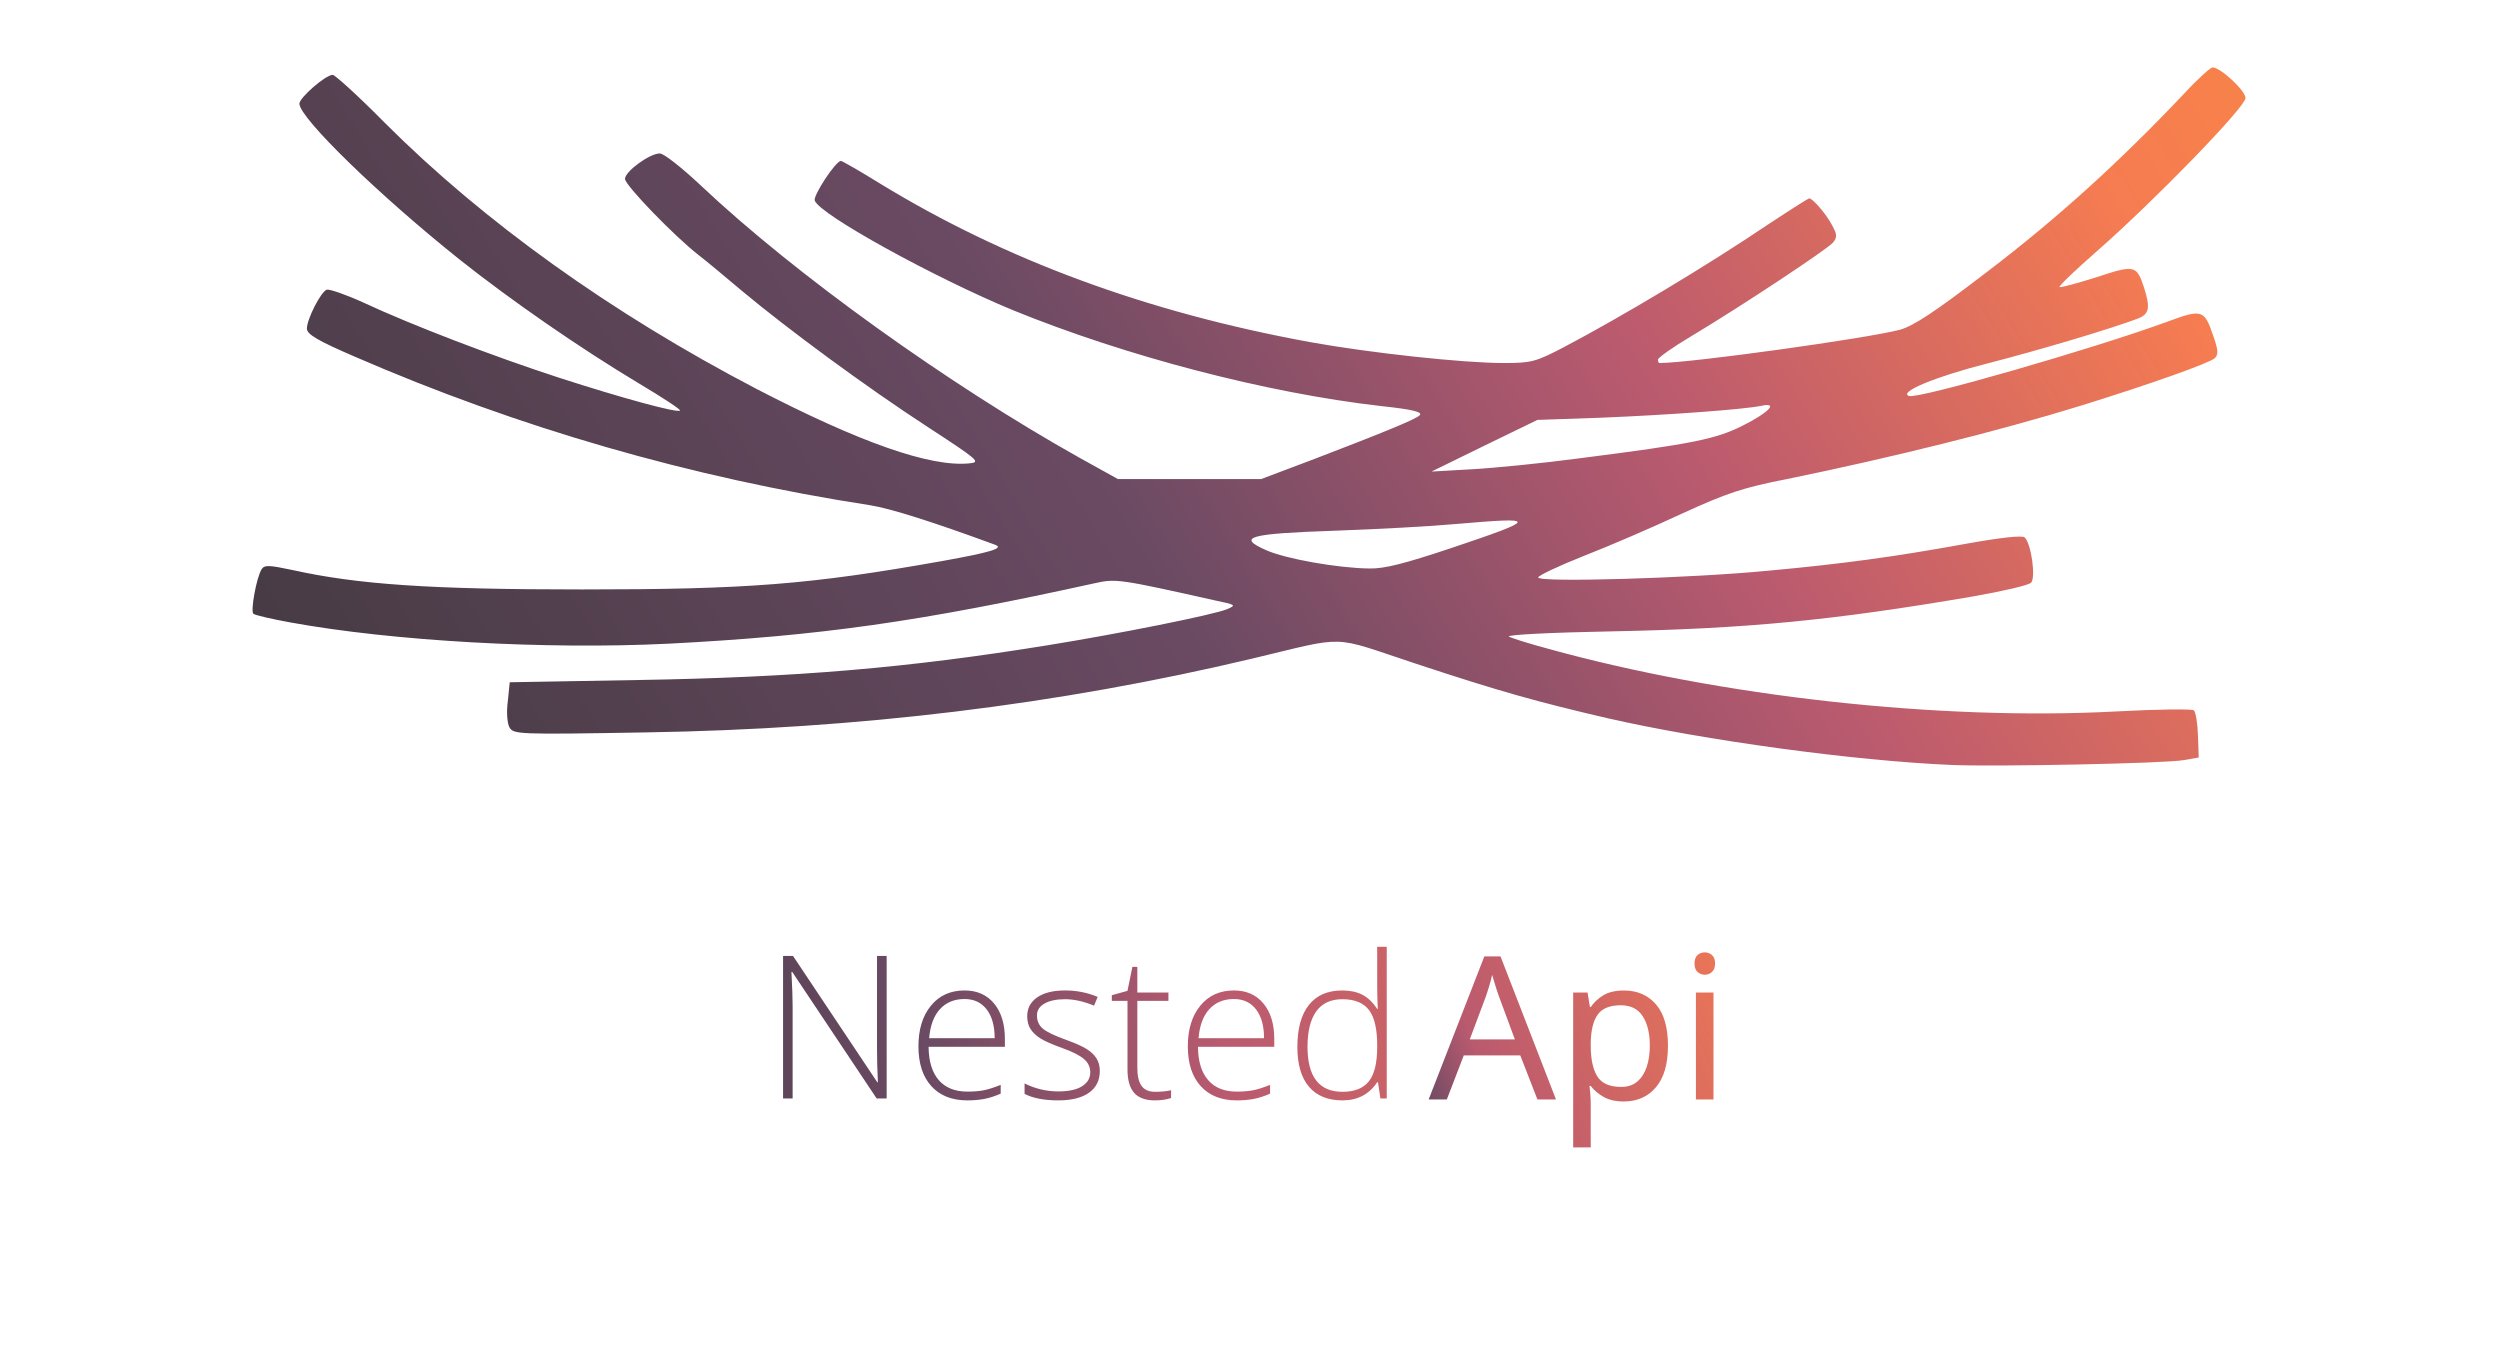
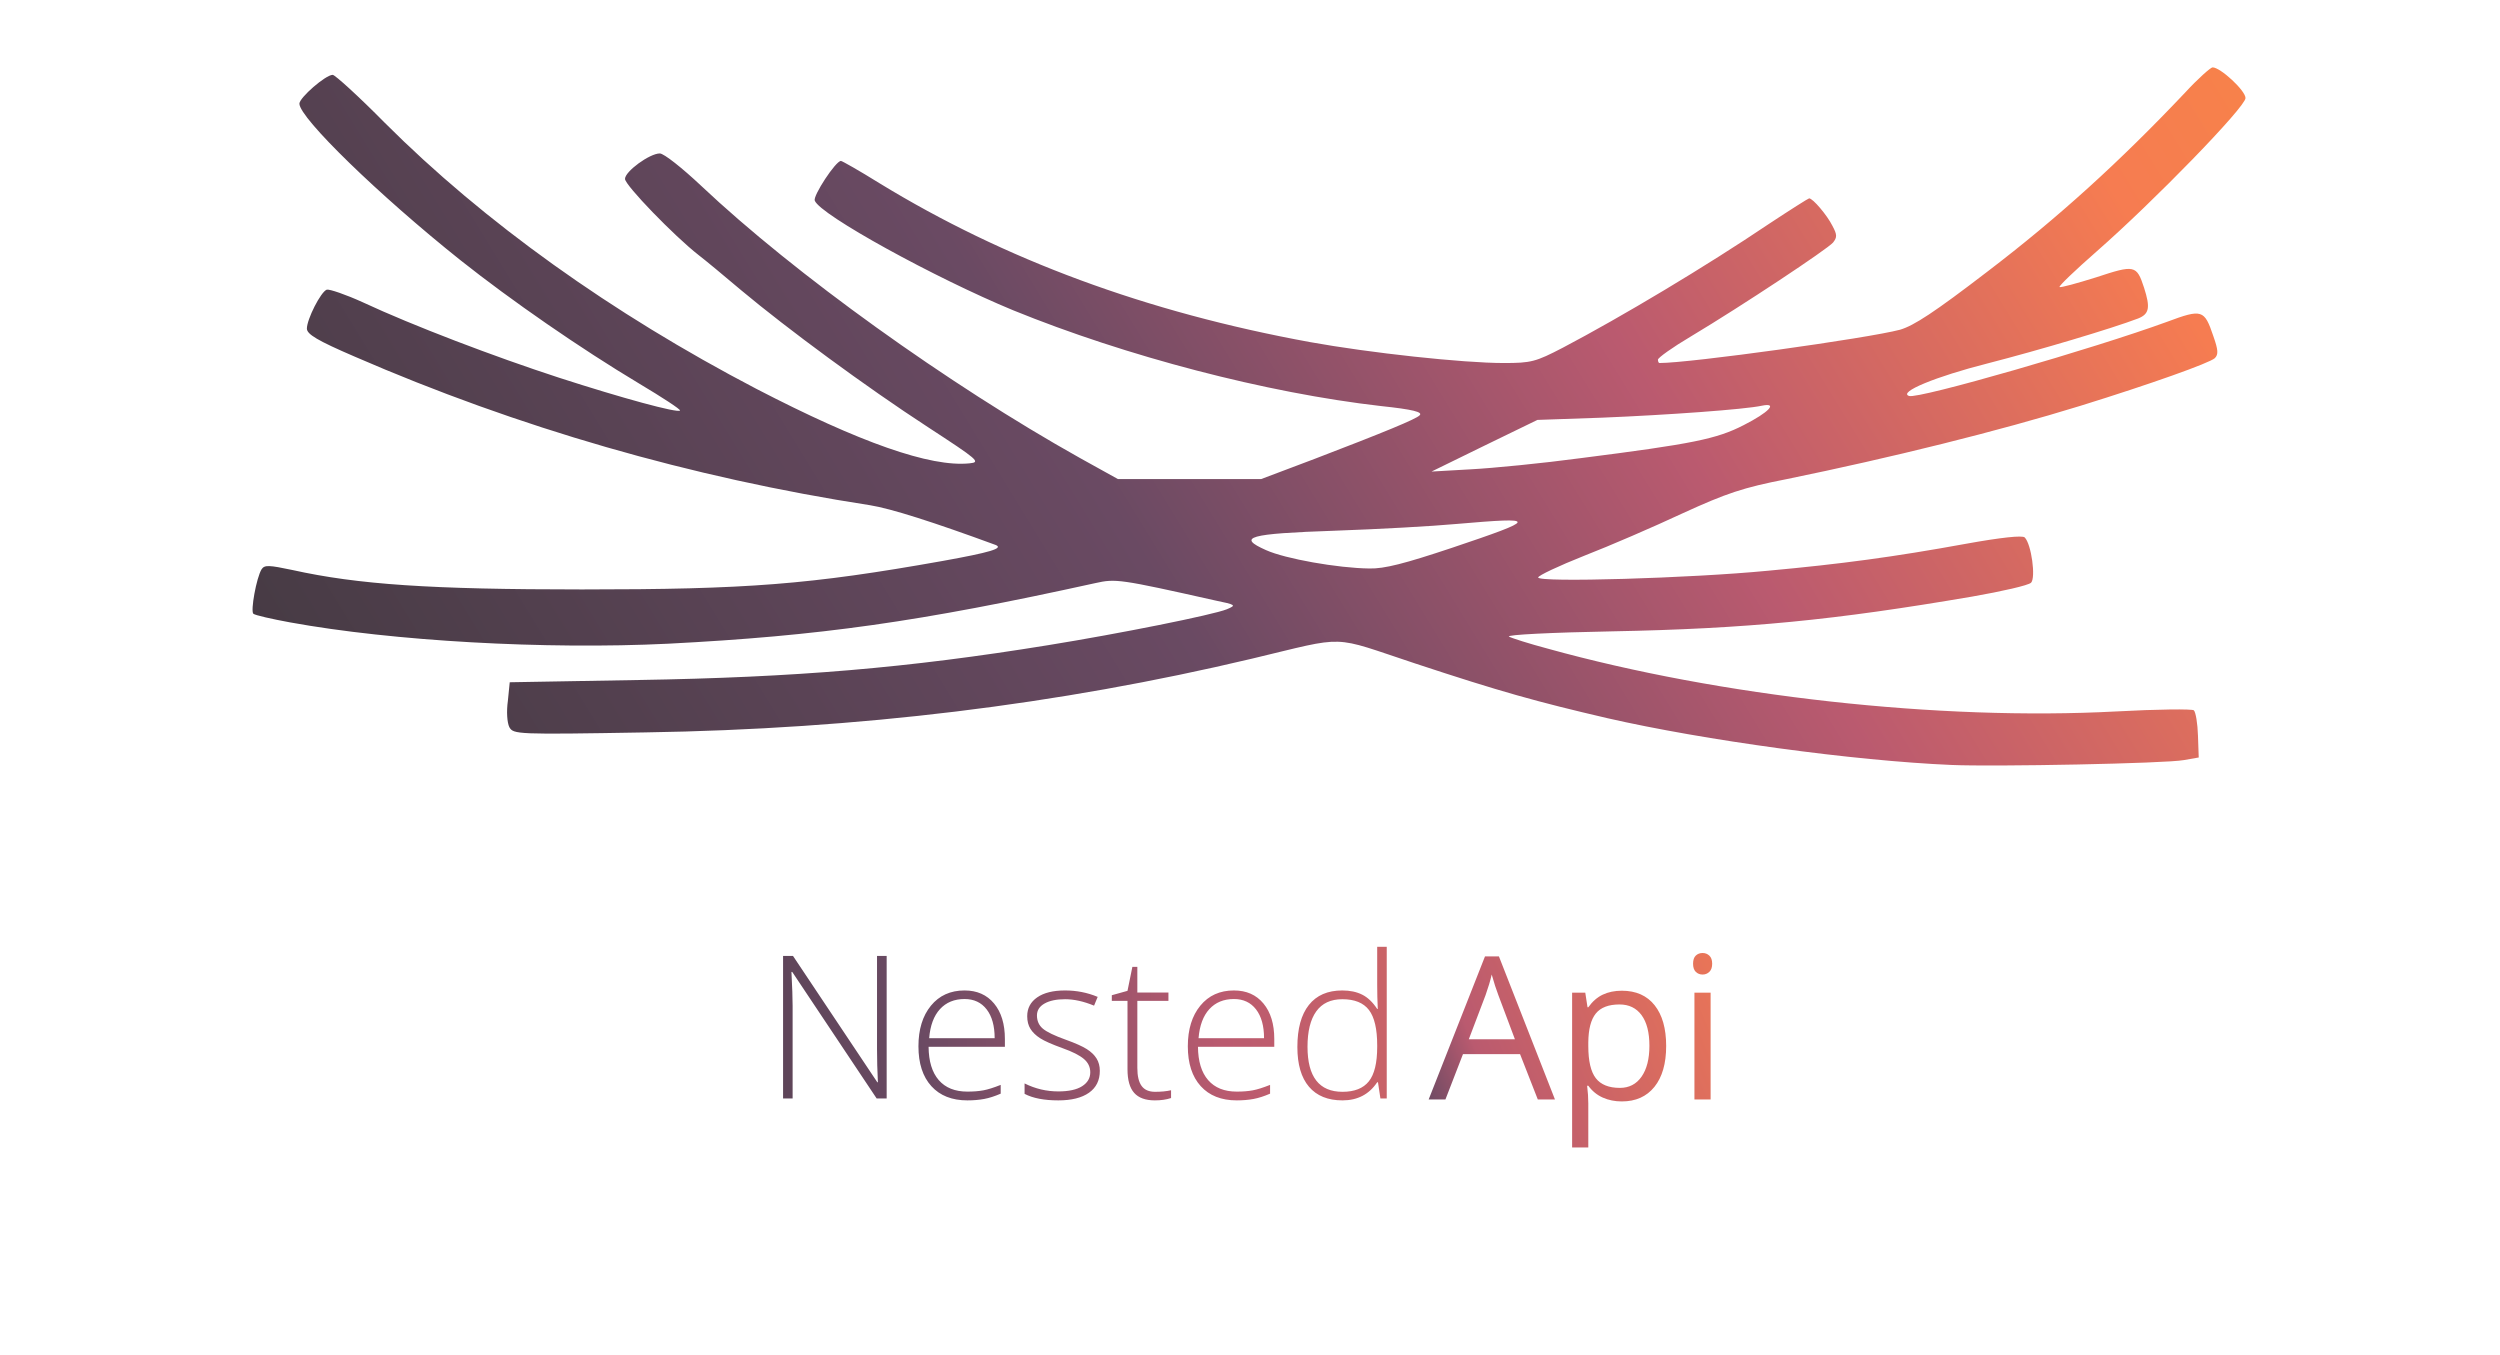
<svg xmlns="http://www.w3.org/2000/svg" xmlns:xlink="http://www.w3.org/1999/xlink" id="svg71" preserveAspectRatio="xMidYMid meet" viewBox="0 0 6680 3620" height="362px" width="668px" version="1.0">
  <defs id="defs75">
    <linearGradient id="linearGradient1008">
      <stop style="stop-color:#323232;stop-opacity:1" offset="0" id="stop998" />
      <stop id="stop1000" offset="0.215" style="stop-color:#6a4a63;stop-opacity:1" />
      <stop style="stop-color:#ba5a6f;stop-opacity:1" offset="0.315" id="stop1002" />
      <stop id="stop1004" offset="0.535" style="stop-color:#f67c51;stop-opacity:1" />
      <stop style="stop-color:#ffbc00;stop-opacity:1" offset="1" id="stop1006" />
    </linearGradient>
    <linearGradient id="linearGradient996">
      <stop style="stop-color:#323232;stop-opacity:1" offset="0" id="stop986" />
      <stop id="stop988" offset="0.185" style="stop-color:#6a4a63;stop-opacity:1" />
      <stop style="stop-color:#ba5a6f;stop-opacity:1" offset="0.267" id="stop990" />
      <stop id="stop992" offset="0.657" style="stop-color:#f67c51;stop-opacity:1" />
      <stop style="stop-color:#ffbc00;stop-opacity:1" offset="1" id="stop994" />
    </linearGradient>
    <linearGradient id="linearGradient99">
      <stop id="stop95" offset="0" style="stop-color:#323232;stop-opacity:1" />
      <stop style="stop-color:#6a4a63;stop-opacity:1" offset="0.296" id="stop926" />
      <stop id="stop928" offset="0.417" style="stop-color:#ba5a6f;stop-opacity:1" />
      <stop style="stop-color:#f67c51;stop-opacity:1" offset="0.535" id="stop930" />
      <stop id="stop97" offset="1" style="stop-color:#ffbc00;stop-opacity:1" />
    </linearGradient>
    <linearGradient gradientUnits="userSpaceOnUse" y2="-2561.097" x2="9993.266" y1="3391.497" x1="259.449" id="linearGradient101" xlink:href="#linearGradient99" />
    <linearGradient gradientUnits="userSpaceOnUse" y2="2119.246" x2="8742.248" y1="3072.44" x1="747.662" id="linearGradient938" xlink:href="#linearGradient1008" />
    <linearGradient gradientUnits="userSpaceOnUse" y2="1980.298" x2="5350.272" y1="2828.335" x1="3317.039" id="linearGradient940" xlink:href="#linearGradient996" />
  </defs>
  <g stroke="none" fill="#000000" id="layer101">
    <path style="fill-opacity:1;fill:url(#linearGradient101)" id="path68" d="M5215 2044 c-261 -11 -662 -66 -920 -125 -189 -44 -286 -71 -513 -146 -230 -76 -177 -75 -437 -13 -518 123 -1051 188 -1621 197 -345 6 -352 5 -363 -14 -6 -12 -8 -42 -4 -70 l5 -50 342 -6 c423 -7 720 -32 1096 -93 192 -31 441 -81 478 -96 26 -11 25 -12 -33 -24 -254 -57 -264 -58 -318 -46 -472 104 -736 141 -1142 162 -328 16 -736 -7 -1010 -57 -49 -9 -93 -19 -98 -23 -8 -7 8 -96 22 -119 8 -12 20 -11 82 2 176 39 369 52 774 52 442 0 609 -13 963 -76 128 -23 165 -34 142 -43 -166 -61 -279 -97 -335 -106 -480 -74 -942 -208 -1377 -397 -100 -43 -128 -60 -128 -75 0 -25 37 -98 53 -104 7 -2 51 13 97 34 133 62 351 145 523 201 170 55 317 95 324 88 2 -3 -47 -35 -109 -72 -157 -94 -342 -222 -478 -330 -217 -173 -430 -380 -430 -418 0 -16 70 -77 89 -77 6 0 69 57 139 128 265 265 606 509 993 711 276 143 465 210 570 199 30 -3 23 -9 -112 -97 -166 -108 -376 -263 -498 -365 -46 -39 -98 -82 -115 -95 -64 -50 -196 -186 -196 -203 0 -20 66 -68 93 -68 11 0 60 39 110 86 250 236 661 531 1013 728 l101 56 192 0 191 0 143 -54 c188 -72 270 -106 280 -116 10 -9 -18 -16 -103 -25 -306 -35 -681 -133 -983 -256 -208 -86 -516 -255 -530 -293 -5 -13 56 -106 70 -106 3 0 49 26 102 59 335 205 714 345 1151 425 160 29 409 56 518 56 73 0 85 -3 158 -41 156 -82 382 -217 551 -331 56 -37 105 -68 107 -68 10 0 48 45 62 73 13 24 13 31 2 45 -14 17 -243 169 -380 251 -49 29 -88 57 -88 62 0 5 2 9 4 9 83 0 556 -66 643 -89 37 -11 91 -46 233 -155 189 -144 354 -294 529 -479 34 -37 68 -67 73 -67 21 0 88 62 88 82 0 24 -245 276 -398 410 -57 50 -101 92 -99 95 3 2 47 -10 98 -26 103 -34 108 -33 128 28 17 53 14 70 -16 82 -71 27 -262 84 -402 120 -138 35 -240 77 -210 87 24 9 495 -127 689 -198 94 -35 100 -33 124 38 13 37 14 49 4 59 -14 13 -171 69 -358 127 -220 68 -507 139 -785 196 -118 23 -162 38 -280 92 -77 36 -195 87 -262 113 -68 27 -123 53 -123 58 0 14 408 2 614 -18 196 -18 337 -37 529 -72 94 -17 151 -23 157 -17 18 18 30 108 17 121 -7 7 -77 23 -157 37 -369 63 -600 86 -964 93 -158 3 -282 9 -274 14 7 4 54 19 103 32 461 128 1047 193 1519 168 110 -6 204 -7 208 -3 5 5 10 35 11 68 l2 58 -40 7 c-47 9 -505 18 -620 13z m-1336 -580 c232 -78 233 -83 13 -64 -64 6 -210 14 -324 18 -233 8 -264 17 -185 52 51 23 191 48 276 49 40 1 94 -13 220 -55z m346 -240 c298 -38 362 -51 434 -88 67 -34 93 -61 49 -52 -45 10 -255 25 -427 32 l-173 6 -142 69 -141 69 105 -6 c58 -3 191 -16 295 -30z" />
  </g>
  <text id="text81" y="2935.019" x="2038.458" style="font-style:normal;font-weight:normal;font-size:400px;line-height:1.25;font-family:sans-serif;fill:url(#linearGradient938);fill-opacity:1;stroke:none;stroke-width:10" xml:space="preserve">
-     <tspan style="font-style:normal;font-variant:normal;font-weight:300;font-stretch:normal;font-size:533.333px;font-family:'Open Sans';-inkscape-font-specification:'Open Sans, Light';font-variant-ligatures:normal;font-variant-caps:normal;font-variant-numeric:normal;font-variant-east-asian:normal;stroke-width:10;fill-opacity:1;fill:url(#linearGradient938)" y="2935.019" x="2038.458" id="tspan79">Nested</tspan>
+     <tspan style="font-style:normal;font-variant:normal;font-weight:300;font-stretch:normal;font-size:533.333px;font-family:'Open Sans', 'Segoe UI';-inkscape-font-specification:'Open Sans, Light';font-variant-ligatures:normal;font-variant-caps:normal;font-variant-numeric:normal;font-variant-east-asian:normal;stroke-width:10;fill-opacity:1;fill:url(#linearGradient938)" y="2935.019" x="2038.458" id="tspan79">Nested</tspan>
  </text>
  <text id="text85" y="2937.822" x="3817.37" style="font-style:normal;font-weight:normal;font-size:400px;line-height:1.25;font-family:sans-serif;fill:url(#linearGradient940);fill-opacity:1;stroke:none;stroke-width:10" xml:space="preserve">
-     <tspan style="font-style:normal;font-variant:normal;font-weight:normal;font-stretch:normal;font-size:533.333px;font-family:sans-serif;-inkscape-font-specification:'sans-serif, Normal';font-variant-ligatures:normal;font-variant-caps:normal;font-variant-numeric:normal;font-variant-east-asian:normal;fill:url(#linearGradient940);fill-opacity:1;stroke-width:10" y="2937.822" x="3817.37" id="tspan83">Api</tspan>
+     <tspan style="font-style:normal;font-variant:normal;font-weight:normal;font-stretch:normal;font-size:533.333px;font-family:'Open Sans', 'Segoe UI';-inkscape-font-specification:'sans-serif, Normal';font-variant-ligatures:normal;font-variant-caps:normal;font-variant-numeric:normal;font-variant-east-asian:normal;fill:url(#linearGradient940);fill-opacity:1;stroke-width:10" y="2937.822" x="3817.37" id="tspan83">Api</tspan>
  </text>
</svg>
